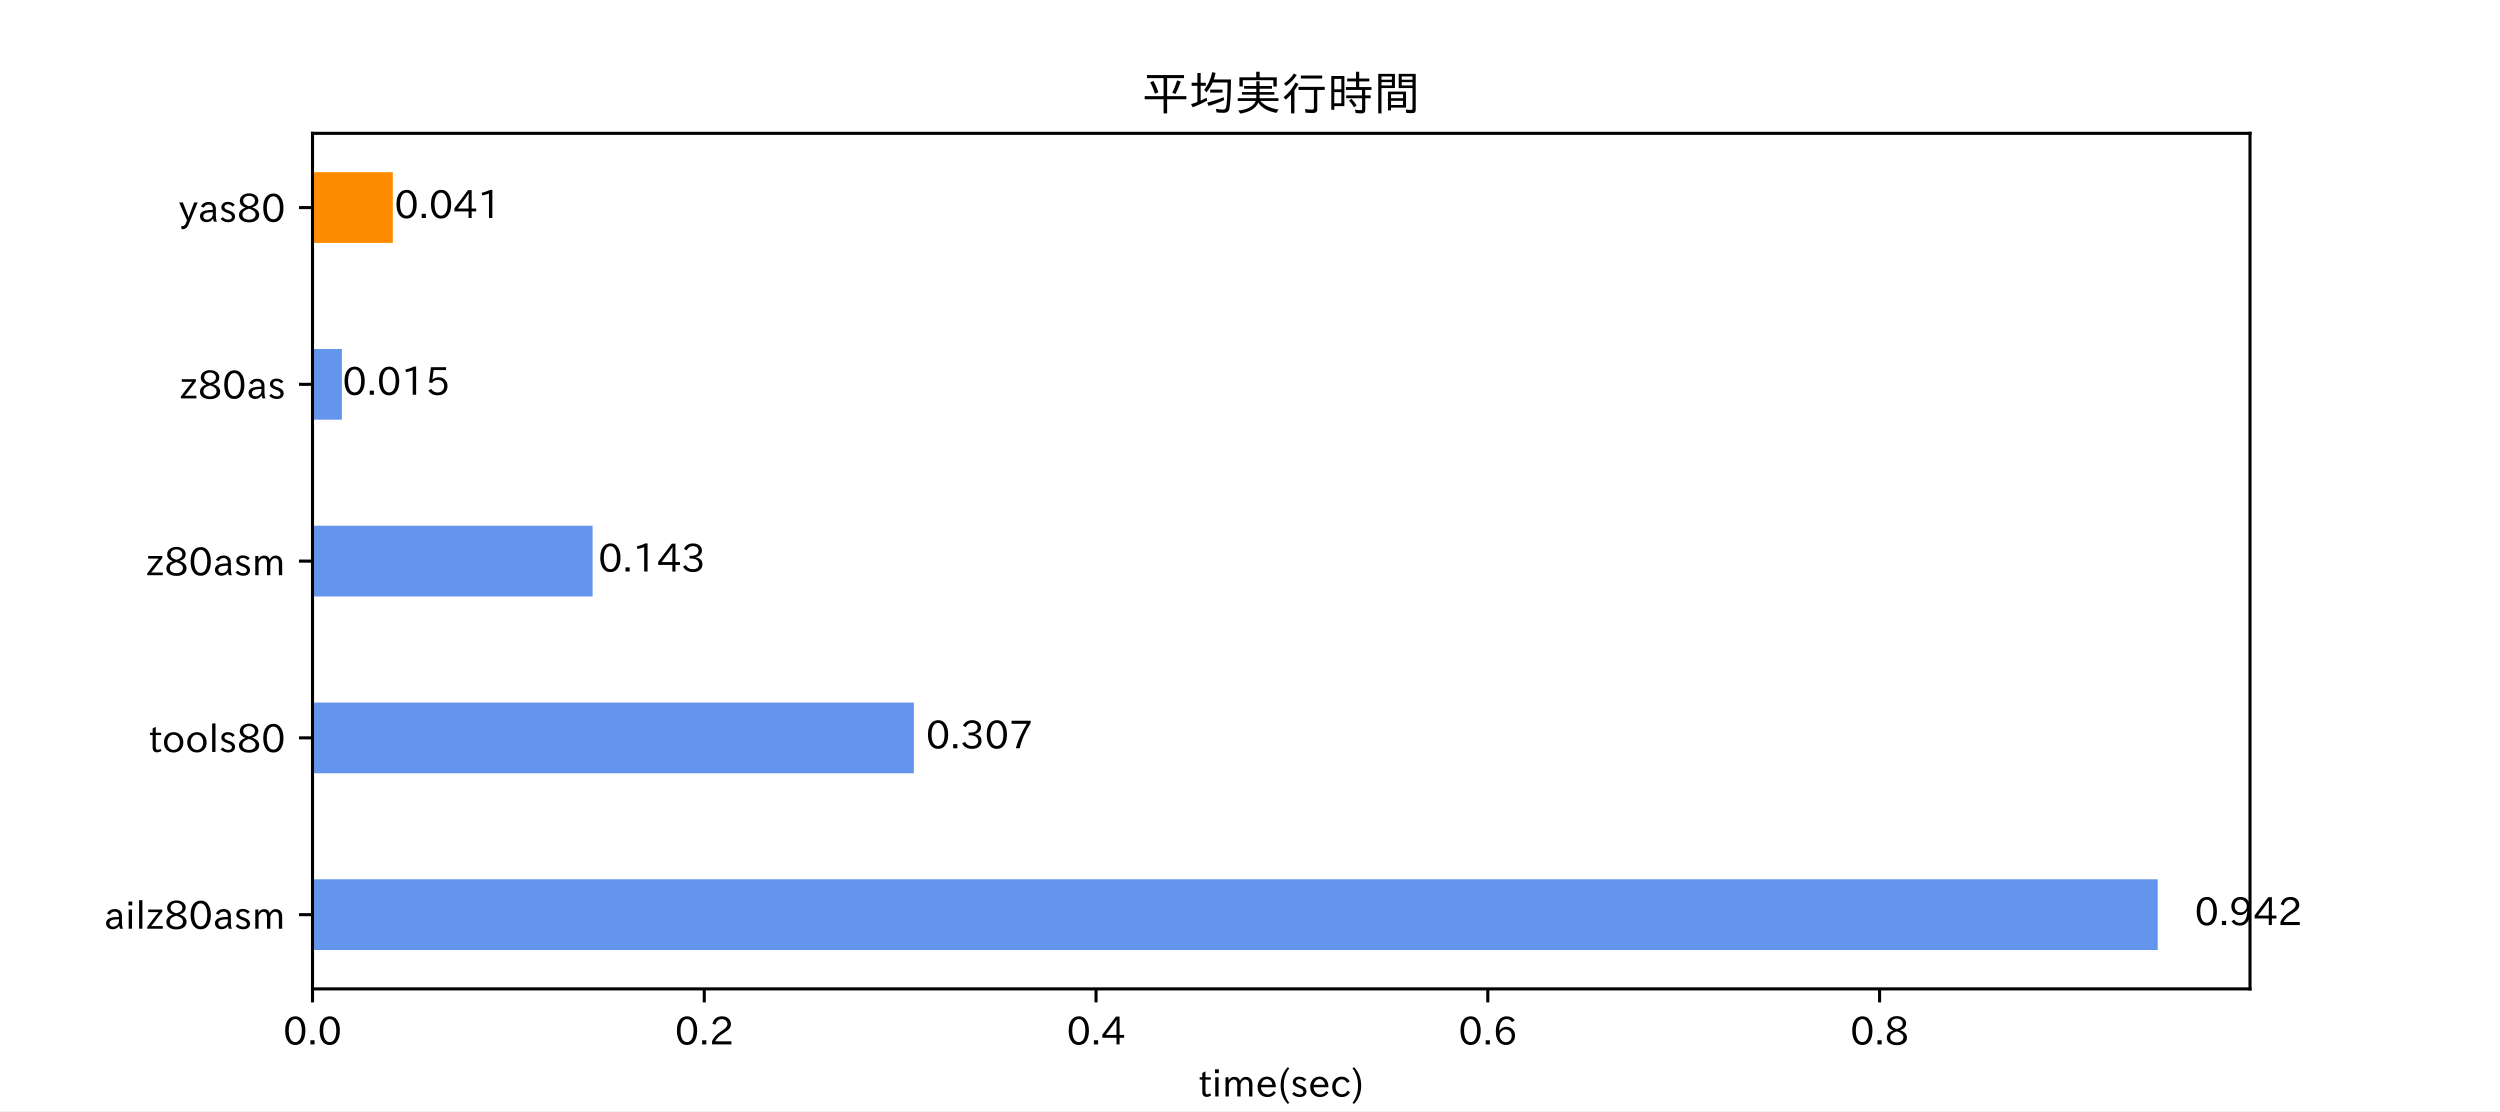
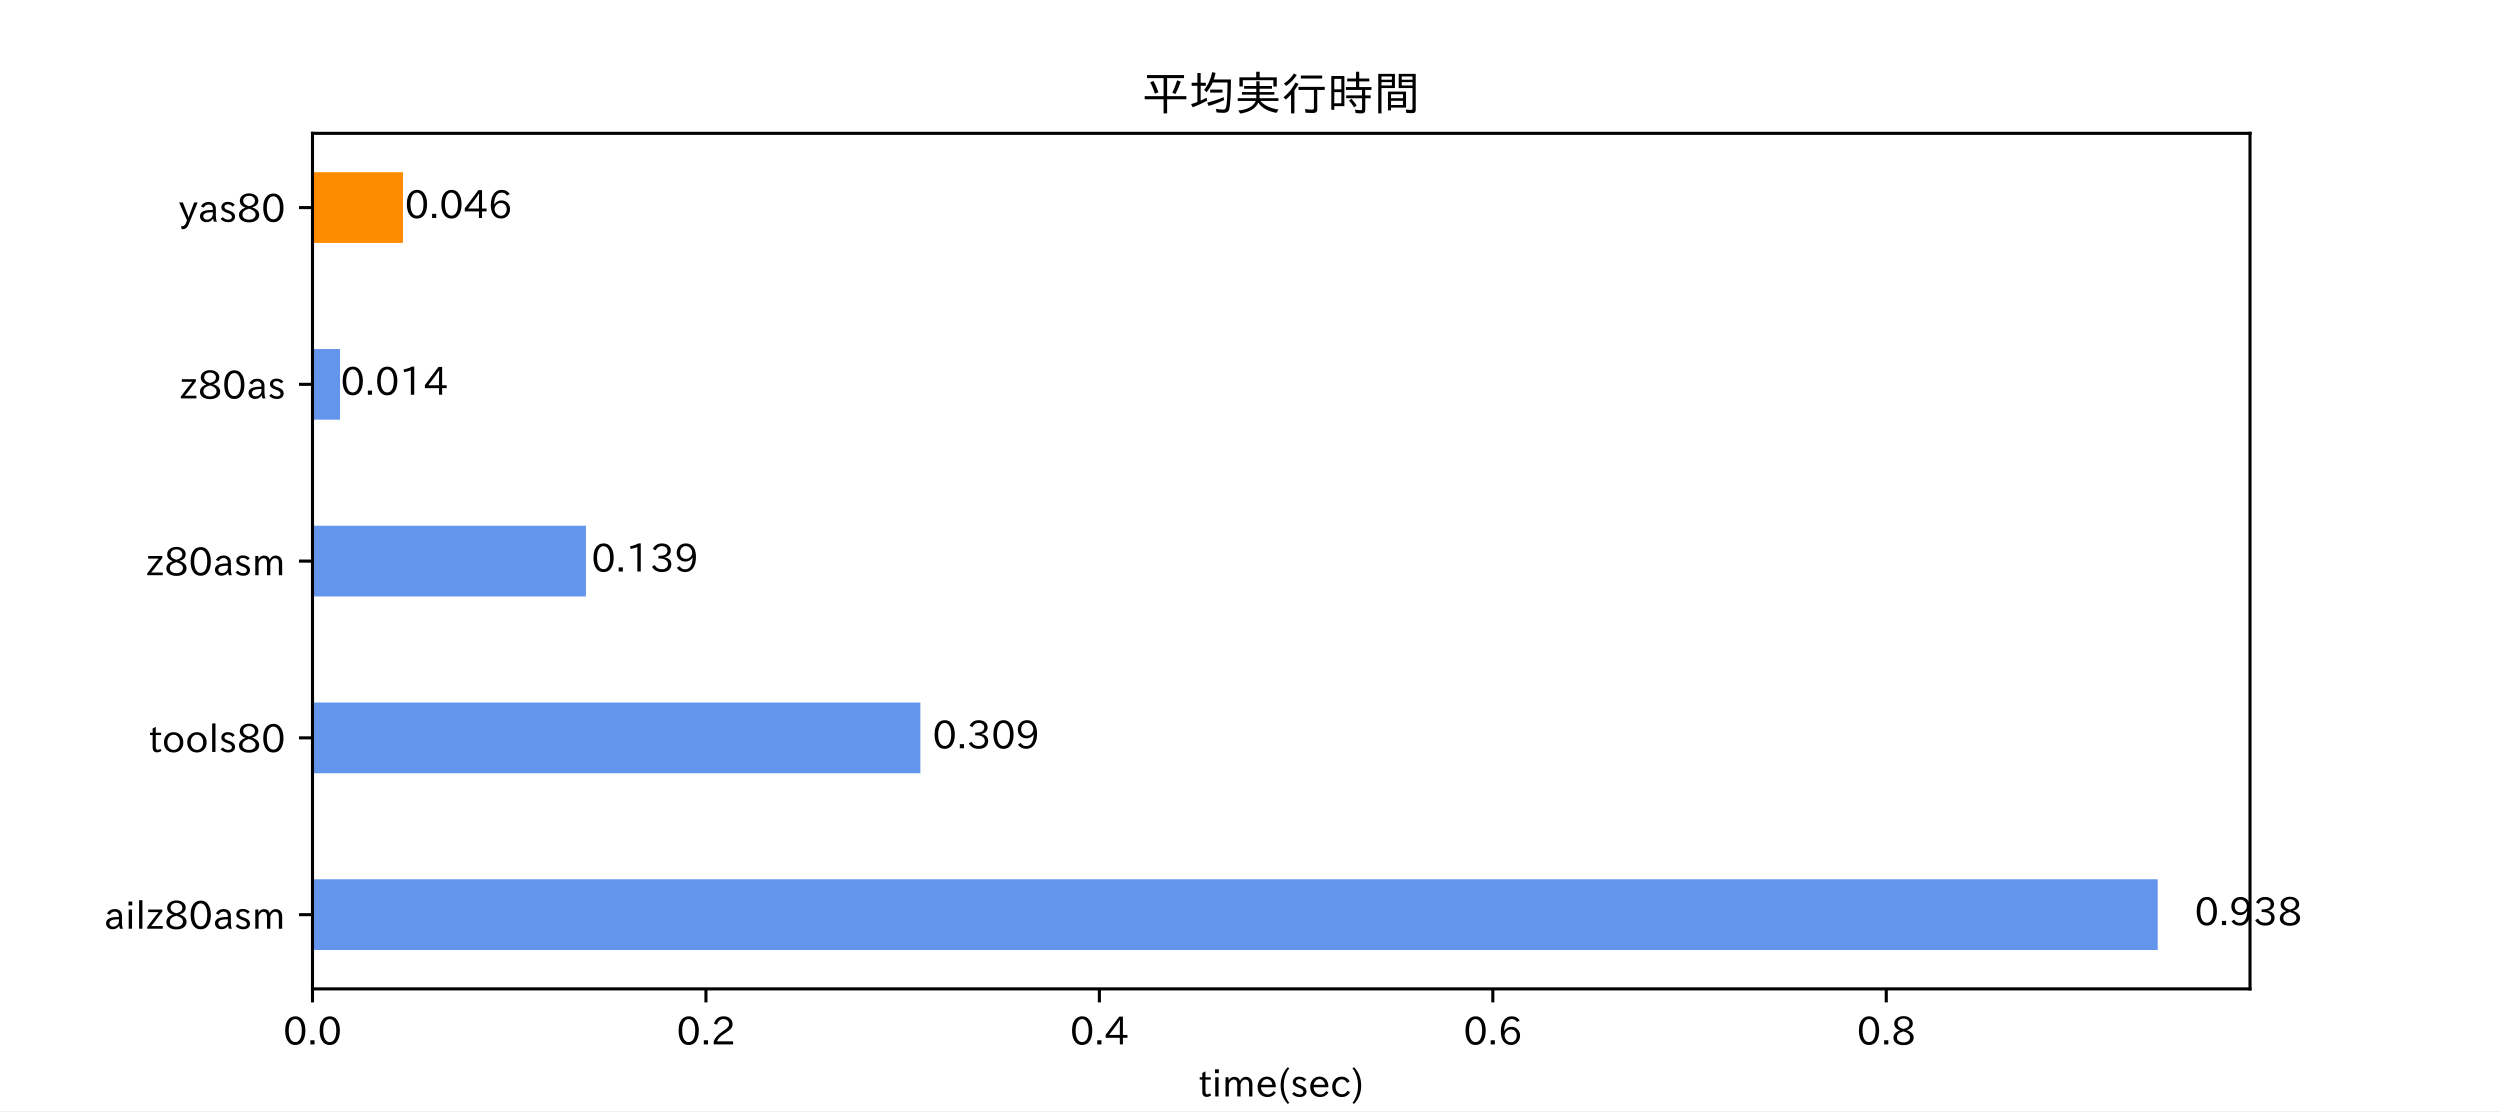
<svg xmlns="http://www.w3.org/2000/svg" xmlns:xlink="http://www.w3.org/1999/xlink" width="648pt" height="288pt" viewBox="0 0 648 288" version="1.1">
  <defs>
    <style type="text/css">*{stroke-linejoin: round; stroke-linecap: butt}</style>
  </defs>
  <g id="figure_1">
    <g id="patch_1">
      <path d="M 0 288  L 648 288  L 648 0  L 0 0  z " style="fill: #ffffff" />
    </g>
    <g id="axes_1">
      <g id="patch_2">
        <path d="M 81 256.32  L 583.2 256.32  L 583.2 34.56  L 81 34.56  z " style="fill: #ffffff" />
      </g>
      <g id="patch_3">
-         <path d="M 81 44.64  L 101.817 44.64  L 101.817 62.967  L 81 62.967  z " clip-path="url(#pfe0b4fad1a)" style="fill: #ff8c00" />
+         <path d="M 81 44.64  L 104.455 44.64  L 104.455 62.967  L 81 62.967  z " clip-path="url(#pf52ad0e6ee)" style="fill: #ff8c00" />
      </g>
      <g id="patch_4">
-         <path d="M 81 90.458  L 88.616 90.458  L 88.616 108.785  L 81 108.785  z " clip-path="url(#pfe0b4fad1a)" style="fill: #6495ed" />
+         <path d="M 81 90.458  L 88.139 90.458  L 88.139 108.785  L 81 108.785  z " clip-path="url(#pf52ad0e6ee)" style="fill: #6495ed" />
      </g>
      <g id="patch_5">
-         <path d="M 81 136.276  L 153.606 136.276  L 153.606 154.604  L 81 154.604  z " clip-path="url(#pfe0b4fad1a)" style="fill: #6495ed" />
+         <path d="M 81 136.276  L 151.876 136.276  L 151.876 154.604  L 81 154.604  z " clip-path="url(#pf52ad0e6ee)" style="fill: #6495ed" />
      </g>
      <g id="patch_6">
-         <path d="M 81 182.095  L 236.874 182.095  L 236.874 200.422  L 81 200.422  z " clip-path="url(#pfe0b4fad1a)" style="fill: #6495ed" />
+         <path d="M 81 182.095  L 238.559 182.095  L 238.559 200.422  L 81 200.422  z " clip-path="url(#pf52ad0e6ee)" style="fill: #6495ed" />
      </g>
      <g id="patch_7">
-         <path d="M 81 227.913  L 559.286 227.913  L 559.286 246.24  L 81 246.24  z " clip-path="url(#pfe0b4fad1a)" style="fill: #6495ed" />
+         <path d="M 81 227.913  L 559.286 227.913  L 559.286 246.24  L 81 246.24  z " clip-path="url(#pf52ad0e6ee)" style="fill: #6495ed" />
      </g>
      <g id="matplotlib.axis_1">
        <g id="xtick_1">
          <g id="line2d_1">
            <defs>
-               <path id="m4e59a1a0a3" d="M 0 0  L 0 3.5  " style="stroke: #000000; stroke-width: 0.8" />
+               <path id="ma95e96fe00" d="M 0 0  L 0 3.5  " style="stroke: #000000; stroke-width: 0.8" />
            </defs>
            <g>
-               <use xlink:href="#m4e59a1a0a3" x="81" y="256.32" style="stroke: #000000; stroke-width: 0.8" />
+               <use xlink:href="#ma95e96fe00" x="81" y="256.32" style="stroke: #000000; stroke-width: 0.8" />
            </g>
          </g>
          <g id="text_1">
            <g transform="translate(73.38047 270.8106) scale(0.1 -0.1)">
              <defs>
                <path id="IPAexGothic-30" d="M 2038 4725  Q 2881 4725 3334 3944  Q 3694 3325 3694 2344  Q 3694 1372 3334 741  Q 2888 -31 2016 -31  Q 1147 -31 700 741  Q 341 1372 341 2350  Q 341 3713 1000 4334  Q 1419 4725 2038 4725  z M 2016 4266  Q 1516 4266 1228 3759  Q 934 3247 934 2344  Q 934 1456 1222 947  Q 1513 447 2016 447  Q 2619 447 2909 1153  Q 3100 1622 3100 2375  Q 3100 3256 2806 3759  Q 2509 4266 2016 4266  z " transform="scale(0.015625)" />
                <path id="IPAexGothic-2e" d="M 1184 63  L 494 63  L 494 753  L 1184 753  L 1184 63  z " transform="scale(0.015625)" />
              </defs>
              <use xlink:href="#IPAexGothic-30" />
              <use xlink:href="#IPAexGothic-2e" transform="translate(62.98828 0)" />
              <use xlink:href="#IPAexGothic-30" transform="translate(89.4043 0)" />
            </g>
          </g>
        </g>
        <g id="xtick_2">
          <g id="line2d_2">
            <g>
-               <use xlink:href="#m4e59a1a0a3" x="182.547" y="256.32" style="stroke: #000000; stroke-width: 0.8" />
+               <use xlink:href="#ma95e96fe00" x="182.98" y="256.32" style="stroke: #000000; stroke-width: 0.8" />
            </g>
          </g>
          <g id="text_2">
-             <g transform="translate(174.9273 270.8106) scale(0.1 -0.1)">
+             <g transform="translate(175.3604 270.8106) scale(0.1 -0.1)">
              <defs>
                <path id="IPAexGothic-32" d="M 3659 63  L 447 63  L 447 594  Q 825 1475 1894 2203  L 2072 2322  Q 2619 2697 2791 2906  Q 2988 3153 2988 3444  Q 2988 3772 2756 4003  Q 2500 4259 2084 4259  Q 1250 4259 991 3328  L 497 3506  Q 853 4725 2116 4725  Q 2806 4725 3216 4316  Q 3575 3947 3575 3425  Q 3575 3038 3344 2722  Q 3131 2416 2366 1938  L 2231 1856  Q 1256 1253 978 569  L 3659 569  L 3659 63  z " transform="scale(0.015625)" />
              </defs>
              <use xlink:href="#IPAexGothic-30" />
              <use xlink:href="#IPAexGothic-2e" transform="translate(62.98828 0)" />
              <use xlink:href="#IPAexGothic-32" transform="translate(89.4043 0)" />
            </g>
          </g>
        </g>
        <g id="xtick_3">
          <g id="line2d_3">
            <g>
-               <use xlink:href="#m4e59a1a0a3" x="284.094" y="256.32" style="stroke: #000000; stroke-width: 0.8" />
+               <use xlink:href="#ma95e96fe00" x="284.96" y="256.32" style="stroke: #000000; stroke-width: 0.8" />
            </g>
          </g>
          <g id="text_3">
-             <g transform="translate(276.4742 270.8106) scale(0.1 -0.1)">
+             <g transform="translate(277.3403 270.8106) scale(0.1 -0.1)">
              <defs>
                <path id="IPAexGothic-34" d="M 3813 1159  L 3059 1159  L 3059 63  L 2547 63  L 2547 1159  L 197 1159  L 197 1672  L 2456 4678  L 3059 4678  L 3059 1634  L 3813 1634  L 3813 1159  z M 2578 4109  L 2559 4109  Q 2278 3656 2003 3284  L 759 1634  L 2547 1634  L 2547 3144  Q 2547 3481 2578 4109  z " transform="scale(0.015625)" />
              </defs>
              <use xlink:href="#IPAexGothic-30" />
              <use xlink:href="#IPAexGothic-2e" transform="translate(62.98828 0)" />
              <use xlink:href="#IPAexGothic-34" transform="translate(89.4043 0)" />
            </g>
          </g>
        </g>
        <g id="xtick_4">
          <g id="line2d_4">
            <g>
-               <use xlink:href="#m4e59a1a0a3" x="385.641" y="256.32" style="stroke: #000000; stroke-width: 0.8" />
+               <use xlink:href="#ma95e96fe00" x="386.94" y="256.32" style="stroke: #000000; stroke-width: 0.8" />
            </g>
          </g>
          <g id="text_4">
-             <g transform="translate(378.0211 270.8106) scale(0.1 -0.1)">
+             <g transform="translate(379.3202 270.8106) scale(0.1 -0.1)">
              <defs>
                <path id="IPAexGothic-36" d="M 1056 2328  Q 1509 2981 2234 2981  Q 2906 2981 3316 2513  Q 3675 2106 3675 1522  Q 3675 884 3272 434  Q 2853 -31 2178 -31  Q 1375 -31 922 581  Q 481 1178 481 2228  Q 481 3425 1013 4109  Q 1494 4725 2272 4725  Q 3191 4725 3609 4025  L 3150 3775  Q 2894 4266 2300 4266  Q 1119 4266 1031 2328  L 1056 2328  z M 2141 2547  Q 1684 2547 1384 2206  Q 1116 1900 1116 1541  Q 1116 1156 1353 844  Q 1672 428 2159 428  Q 2669 428 2941 844  Q 3125 1128 3125 1503  Q 3125 1944 2881 2228  Q 2600 2547 2141 2547  z " transform="scale(0.015625)" />
              </defs>
              <use xlink:href="#IPAexGothic-30" />
              <use xlink:href="#IPAexGothic-2e" transform="translate(62.98828 0)" />
              <use xlink:href="#IPAexGothic-36" transform="translate(89.4043 0)" />
            </g>
          </g>
        </g>
        <g id="xtick_5">
          <g id="line2d_5">
            <g>
-               <use xlink:href="#m4e59a1a0a3" x="487.187" y="256.32" style="stroke: #000000; stroke-width: 0.8" />
+               <use xlink:href="#ma95e96fe00" x="488.92" y="256.32" style="stroke: #000000; stroke-width: 0.8" />
            </g>
          </g>
          <g id="text_5">
-             <g transform="translate(479.5679 270.8106) scale(0.1 -0.1)">
+             <g transform="translate(481.3001 270.8106) scale(0.1 -0.1)">
              <defs>
                <path id="IPAexGothic-38" d="M 2541 2425  Q 3700 2031 3700 1197  Q 3700 541 3100 197  Q 2663 -56 2016 -56  Q 1366 -56 928 197  Q 347 531 347 1178  Q 347 1988 1409 2381  L 1409 2400  Q 481 2734 481 3509  Q 481 4100 981 4456  Q 1406 4756 2019 4756  Q 2703 4756 3131 4403  Q 3553 4069 3553 3566  Q 3553 2706 2541 2444  L 2541 2425  z M 2022 2625  Q 2997 2856 2997 3528  Q 2997 3916 2675 4150  Q 2413 4347 2016 4347  Q 1606 4347 1331 4128  Q 1050 3897 1050 3522  Q 1050 3150 1350 2925  Q 1494 2809 1722 2722  Q 1984 2616 2022 2625  z M 1978 2209  Q 922 1931 922 1216  Q 922 775 1313 556  Q 1606 391 2009 391  Q 2575 391 2881 697  Q 3106 922 3106 1250  Q 3106 1594 2794 1850  Q 2609 1994 2350 2100  Q 2047 2222 1978 2209  z " transform="scale(0.015625)" />
              </defs>
              <use xlink:href="#IPAexGothic-30" />
              <use xlink:href="#IPAexGothic-2e" transform="translate(62.98828 0)" />
              <use xlink:href="#IPAexGothic-38" transform="translate(89.4043 0)" />
            </g>
          </g>
        </g>
        <g id="text_6">
          <g transform="translate(310.6156 284.3028) scale(0.1 -0.1)">
            <defs>
              <path id="IPAexGothic-74" d="M 2125 241  Q 1769 -6 1397 -6  Q 653 -6 653 831  L 653 2859  L 219 2859  L 219 3250  L 653 3250  L 653 3966  L 1178 4228  L 1178 3250  L 2063 3250  L 2063 2859  L 1178 2859  L 1178 906  Q 1178 416 1513 416  Q 1738 416 1941 588  L 2125 241  z " transform="scale(0.015625)" />
              <path id="IPAexGothic-69" d="M 1178 3928  L 550 3928  L 550 4569  L 1178 4569  L 1178 3928  z M 1138 63  L 588 63  L 588 3250  L 1138 3250  L 1138 63  z " transform="scale(0.015625)" />
              <path id="IPAexGothic-6d" d="M 5022 63  L 4472 63  L 4472 2059  Q 4472 2869 3847 2869  Q 3550 2869 3303 2594  Q 3128 2397 3059 2103  L 3059 63  L 2509 63  L 2509 2066  Q 2509 2869 1919 2869  Q 1606 2869 1369 2594  Q 1113 2306 1113 2041  L 1113 63  L 563 63  L 563 3250  L 1075 3250  L 1075 2700  Q 1391 3316 2028 3316  Q 2725 3316 2956 2647  Q 3303 3316 3953 3316  Q 4478 3316 4772 2944  Q 5022 2638 5022 2072  L 5022 63  z " transform="scale(0.015625)" />
              <path id="IPAexGothic-65" d="M 863 1594  Q 891 1041 1209 722  Q 1534 397 1997 397  Q 2606 397 2963 966  L 3322 728  Q 2869 -31 1931 -31  Q 1222 -31 766 422  Q 306 884 306 1641  Q 306 2444 788 2925  Q 1216 3353 1856 3353  Q 2459 3353 2866 2956  Q 3322 2494 3322 1722  L 3322 1594  L 863 1594  z M 2756 1997  Q 2709 2431 2450 2681  Q 2194 2938 1844 2938  Q 1438 2938 1150 2591  Q 953 2356 894 1997  L 2756 1997  z " transform="scale(0.015625)" />
              <path id="IPAexGothic-28" d="M 1928 -1016  L 1653 -1166  Q 488 69 488 1875  Q 488 3678 1653 4909  L 1928 4763  Q 1006 3522 1006 1881  Q 1006 203 1928 -1016  z " transform="scale(0.015625)" />
              <path id="IPAexGothic-73" d="M 2234 2547  Q 1938 2931 1484 2931  Q 891 2931 891 2475  Q 891 2153 1531 1944  L 1741 1875  Q 2650 1578 2650 894  Q 2650 434 2272 172  Q 1972 -31 1497 -31  Q 766 -31 256 503  L 603 819  Q 997 397 1516 397  Q 2131 397 2131 875  Q 2131 1238 1453 1478  L 1234 1553  Q 378 1853 378 2431  Q 378 2797 628 3047  Q 928 3347 1453 3347  Q 2156 3347 2606 2859  L 2234 2547  z " transform="scale(0.015625)" />
              <path id="IPAexGothic-63" d="M 3269 784  Q 2834 -31 1900 -31  Q 1228 -31 788 409  Q 313 891 313 1663  Q 313 2428 788 2913  Q 1222 3347 1881 3347  Q 2813 3347 3206 2541  L 2763 2309  Q 2484 2900 1900 2900  Q 1516 2900 1234 2619  Q 881 2266 881 1650  Q 881 1069 1222 728  Q 1522 428 1956 428  Q 2547 428 2847 1016  L 3269 784  z " transform="scale(0.015625)" />
              <path id="IPAexGothic-29" d="M 466 4909  Q 1638 3672 1638 1875  Q 1638 75 466 -1166  L 191 -1016  Q 1119 216 1119 1881  Q 1119 3509 191 4763  L 466 4909  z " transform="scale(0.015625)" />
            </defs>
            <use xlink:href="#IPAexGothic-74" />
            <use xlink:href="#IPAexGothic-69" transform="translate(34.61914 0)" />
            <use xlink:href="#IPAexGothic-6d" transform="translate(61.62109 0)" />
            <use xlink:href="#IPAexGothic-65" transform="translate(148.7305 0)" />
            <use xlink:href="#IPAexGothic-28" transform="translate(205.6152 0)" />
            <use xlink:href="#IPAexGothic-73" transform="translate(238.916 0)" />
            <use xlink:href="#IPAexGothic-65" transform="translate(285.1074 0)" />
            <use xlink:href="#IPAexGothic-63" transform="translate(341.9922 0)" />
            <use xlink:href="#IPAexGothic-29" transform="translate(396.3867 0)" />
          </g>
        </g>
      </g>
      <g id="matplotlib.axis_2">
        <g id="ytick_1">
          <g id="line2d_6">
            <defs>
-               <path id="mee14cfabd6" d="M 0 0  L -3.5 0  " style="stroke: #000000; stroke-width: 0.8" />
+               <path id="m9f18f78e4f" d="M 0 0  L -3.5 0  " style="stroke: #000000; stroke-width: 0.8" />
            </defs>
            <g>
-               <use xlink:href="#mee14cfabd6" x="81" y="53.804" style="stroke: #000000; stroke-width: 0.8" />
+               <use xlink:href="#m9f18f78e4f" x="81" y="53.804" style="stroke: #000000; stroke-width: 0.8" />
            </g>
          </g>
          <g id="text_7">
            <g transform="translate(46.36406 57.54895) scale(0.1 -0.1)">
              <defs>
                <path id="IPAexGothic-79" d="M 3122 3250  L 1575 -488  Q 1278 -1203 550 -1203  L 478 -1203  L 344 -703  L 447 -703  Q 969 -703 1150 -238  L 1356 275  L 38 3250  L 659 3250  L 1363 1459  Q 1528 1025 1606 781  L 1625 781  Q 1750 1169 1863 1459  L 2528 3250  L 3122 3250  z " transform="scale(0.015625)" />
                <path id="IPAexGothic-61" d="M 3156 63  L 2672 63  Q 2559 303 2531 556  L 2509 556  Q 2147 -25 1428 -25  Q 934 -25 622 288  Q 347 563 347 959  Q 347 1947 2050 1997  L 2478 2009  L 2478 2175  Q 2478 2509 2288 2700  Q 2088 2900 1775 2900  Q 1238 2900 969 2378  L 494 2597  Q 938 3328 1788 3328  Q 2375 3328 2691 3000  Q 2984 2706 2984 2169  L 2984 997  Q 2984 400 3156 63  z M 2491 1625  L 2141 1619  Q 903 1591 903 953  Q 903 728 1050 581  Q 1231 403 1525 403  Q 1934 403 2234 703  Q 2491 969 2491 1344  L 2491 1625  z " transform="scale(0.015625)" />
              </defs>
              <use xlink:href="#IPAexGothic-79" />
              <use xlink:href="#IPAexGothic-61" transform="translate(49.21875 0)" />
              <use xlink:href="#IPAexGothic-73" transform="translate(104.1992 0)" />
              <use xlink:href="#IPAexGothic-38" transform="translate(150.3906 0)" />
              <use xlink:href="#IPAexGothic-30" transform="translate(213.3789 0)" />
            </g>
          </g>
        </g>
        <g id="ytick_2">
          <g id="line2d_7">
            <g>
-               <use xlink:href="#mee14cfabd6" x="81" y="99.622" style="stroke: #000000; stroke-width: 0.8" />
+               <use xlink:href="#m9f18f78e4f" x="81" y="99.622" style="stroke: #000000; stroke-width: 0.8" />
            </g>
          </g>
          <g id="text_8">
            <g transform="translate(46.55469 103.3671) scale(0.1 -0.1)">
              <defs>
                <path id="IPAexGothic-7a" d="M 2778 63  L 206 63  L 206 381  L 1575 2175  Q 1822 2500 2081 2797  L 2081 2816  L 366 2816  L 366 3250  L 2703 3250  L 2703 2900  L 1378 1138  Q 1256 975 872 522  L 872 503  L 2778 503  L 2778 63  z " transform="scale(0.015625)" />
              </defs>
              <use xlink:href="#IPAexGothic-7a" />
              <use xlink:href="#IPAexGothic-38" transform="translate(47.31445 0)" />
              <use xlink:href="#IPAexGothic-30" transform="translate(110.3027 0)" />
              <use xlink:href="#IPAexGothic-61" transform="translate(173.291 0)" />
              <use xlink:href="#IPAexGothic-73" transform="translate(228.2715 0)" />
            </g>
          </g>
        </g>
        <g id="ytick_3">
          <g id="line2d_8">
            <g>
-               <use xlink:href="#mee14cfabd6" x="81" y="145.44" style="stroke: #000000; stroke-width: 0.8" />
+               <use xlink:href="#m9f18f78e4f" x="81" y="145.44" style="stroke: #000000; stroke-width: 0.8" />
            </g>
          </g>
          <g id="text_9">
            <g transform="translate(37.84375 149.1853) scale(0.1 -0.1)">
              <use xlink:href="#IPAexGothic-7a" />
              <use xlink:href="#IPAexGothic-38" transform="translate(47.31445 0)" />
              <use xlink:href="#IPAexGothic-30" transform="translate(110.3027 0)" />
              <use xlink:href="#IPAexGothic-61" transform="translate(173.291 0)" />
              <use xlink:href="#IPAexGothic-73" transform="translate(228.2715 0)" />
              <use xlink:href="#IPAexGothic-6d" transform="translate(274.4629 0)" />
            </g>
          </g>
        </g>
        <g id="ytick_4">
          <g id="line2d_9">
            <g>
-               <use xlink:href="#mee14cfabd6" x="81" y="191.258" style="stroke: #000000; stroke-width: 0.8" />
+               <use xlink:href="#m9f18f78e4f" x="81" y="191.258" style="stroke: #000000; stroke-width: 0.8" />
            </g>
          </g>
          <g id="text_10">
            <g transform="translate(38.54062 195.0035) scale(0.1 -0.1)">
              <defs>
                <path id="IPAexGothic-6f" d="M 1919 3341  Q 2594 3341 3056 2888  Q 3531 2413 3531 1638  Q 3531 888 3066 422  Q 2609 -31 1919 -31  Q 1228 -31 781 416  Q 313 881 313 1656  Q 313 2413 788 2888  Q 1241 3341 1919 3341  z M 1919 2919  Q 1519 2919 1241 2631  Q 888 2278 888 1650  Q 888 1031 1234 684  Q 1516 403 1919 403  Q 2331 403 2609 691  Q 2956 1038 2956 1672  Q 2956 2269 2603 2631  Q 2316 2919 1919 2919  z " transform="scale(0.015625)" />
                <path id="IPAexGothic-6c" d="M 1131 63  L 581 63  L 581 4794  L 1131 4794  L 1131 63  z " transform="scale(0.015625)" />
              </defs>
              <use xlink:href="#IPAexGothic-74" />
              <use xlink:href="#IPAexGothic-6f" transform="translate(34.61914 0)" />
              <use xlink:href="#IPAexGothic-6f" transform="translate(95.01953 0)" />
              <use xlink:href="#IPAexGothic-6c" transform="translate(155.4199 0)" />
              <use xlink:href="#IPAexGothic-73" transform="translate(182.4219 0)" />
              <use xlink:href="#IPAexGothic-38" transform="translate(228.6133 0)" />
              <use xlink:href="#IPAexGothic-30" transform="translate(291.6016 0)" />
            </g>
          </g>
        </g>
        <g id="ytick_5">
          <g id="line2d_10">
            <g>
-               <use xlink:href="#mee14cfabd6" x="81" y="237.076" style="stroke: #000000; stroke-width: 0.8" />
+               <use xlink:href="#m9f18f78e4f" x="81" y="237.076" style="stroke: #000000; stroke-width: 0.8" />
            </g>
          </g>
          <g id="text_11">
            <g transform="translate(26.94531 240.8217) scale(0.1 -0.1)">
              <use xlink:href="#IPAexGothic-61" />
              <use xlink:href="#IPAexGothic-69" transform="translate(54.98047 0)" />
              <use xlink:href="#IPAexGothic-6c" transform="translate(81.98242 0)" />
              <use xlink:href="#IPAexGothic-7a" transform="translate(108.9844 0)" />
              <use xlink:href="#IPAexGothic-38" transform="translate(156.2988 0)" />
              <use xlink:href="#IPAexGothic-30" transform="translate(219.2871 0)" />
              <use xlink:href="#IPAexGothic-61" transform="translate(282.2754 0)" />
              <use xlink:href="#IPAexGothic-73" transform="translate(337.2559 0)" />
              <use xlink:href="#IPAexGothic-6d" transform="translate(383.4473 0)" />
            </g>
          </g>
        </g>
      </g>
      <g id="patch_8">
        <path d="M 81 256.32  L 81 34.56  " style="fill: none; stroke: #000000; stroke-width: 0.8; stroke-linejoin: miter; stroke-linecap: square" />
      </g>
      <g id="patch_9">
        <path d="M 583.2 256.32  L 583.2 34.56  " style="fill: none; stroke: #000000; stroke-width: 0.8; stroke-linejoin: miter; stroke-linecap: square" />
      </g>
      <g id="patch_10">
        <path d="M 81 256.32  L 583.2 256.32  " style="fill: none; stroke: #000000; stroke-width: 0.8; stroke-linejoin: miter; stroke-linecap: square" />
      </g>
      <g id="patch_11">
        <path d="M 81 34.56  L 583.2 34.56  " style="fill: none; stroke: #000000; stroke-width: 0.8; stroke-linejoin: miter; stroke-linecap: square" />
      </g>
      <g id="text_12">
-         <g transform="translate(102.2334 56.59895) scale(0.1 -0.1)">
+         <g transform="translate(104.9245 56.59895) scale(0.1 -0.1)">
+           <use xlink:href="#IPAexGothic-30" />
+           <use xlink:href="#IPAexGothic-2e" transform="translate(62.98828 0)" />
+           <use xlink:href="#IPAexGothic-30" transform="translate(89.4043 0)" />
+           <use xlink:href="#IPAexGothic-34" transform="translate(152.3926 0)" />
+           <use xlink:href="#IPAexGothic-36" transform="translate(215.3809 0)" />
+         </g>
+       </g>
+       <g id="text_13">
+         <g transform="translate(88.28136 102.4171) scale(0.1 -0.1)">
          <defs>
            <path id="IPAexGothic-31" d="M 2463 63  L 1900 63  L 1900 4103  Q 1372 3922 788 3797  L 684 4231  Q 1519 4441 2106 4731  L 2463 4731  L 2463 63  z " transform="scale(0.015625)" />
          </defs>
          <use xlink:href="#IPAexGothic-30" />
          <use xlink:href="#IPAexGothic-2e" transform="translate(62.98828 0)" />
          <use xlink:href="#IPAexGothic-30" transform="translate(89.4043 0)" />
-           <use xlink:href="#IPAexGothic-34" transform="translate(152.3926 0)" />
-           <use xlink:href="#IPAexGothic-31" transform="translate(215.3809 0)" />
-         </g>
-       </g>
-       <g id="text_13">
-         <g transform="translate(88.76833 102.4171) scale(0.1 -0.1)">
-           <defs>
-             <path id="IPAexGothic-35" d="M 1178 2603  Q 1634 2963 2172 2963  Q 2816 2963 3241 2528  Q 3638 2113 3638 1497  Q 3638 938 3297 513  Q 2869 -31 2031 -31  Q 959 -31 469 784  L 938 1028  Q 1309 434 2013 434  Q 2466 434 2769 716  Q 3081 1013 3081 1503  Q 3081 1966 2806 2241  Q 2519 2528 2056 2528  Q 1406 2528 1072 2028  L 591 2091  L 884 4634  L 3406 4634  L 3406 4153  L 1341 4153  L 1134 2603  L 1178 2603  z " transform="scale(0.015625)" />
-           </defs>
-           <use xlink:href="#IPAexGothic-30" />
-           <use xlink:href="#IPAexGothic-2e" transform="translate(62.98828 0)" />
-           <use xlink:href="#IPAexGothic-30" transform="translate(89.4043 0)" />
          <use xlink:href="#IPAexGothic-31" transform="translate(152.3926 0)" />
-           <use xlink:href="#IPAexGothic-35" transform="translate(215.3809 0)" />
+           <use xlink:href="#IPAexGothic-34" transform="translate(215.3809 0)" />
        </g>
      </g>
      <g id="text_14">
-         <g transform="translate(155.0581 148.2353) scale(0.1 -0.1)">
+         <g transform="translate(153.2935 148.2353) scale(0.1 -0.1)">
          <defs>
            <path id="IPAexGothic-33" d="M 2381 2419  Q 3506 2216 3506 1278  Q 3506 716 3128 356  Q 2709 -31 1944 -31  Q 797 -31 288 881  L 756 1131  Q 1109 441 1938 441  Q 2425 441 2694 691  Q 2950 928 2950 1291  Q 2950 1719 2566 1978  Q 2216 2213 1644 2213  L 1363 2213  L 1363 2669  L 1656 2669  Q 2231 2669 2534 2888  Q 2859 3119 2859 3509  Q 2859 3934 2494 4138  Q 2259 4278 1931 4278  Q 1238 4278 903 3578  L 434 3803  Q 897 4725 1938 4725  Q 2597 4725 3006 4394  Q 3416 4069 3416 3534  Q 3416 3028 3019 2706  Q 2763 2500 2381 2444  L 2381 2419  z " transform="scale(0.015625)" />
+             <path id="IPAexGothic-39" d="M 2984 2356  Q 2544 1716 1813 1716  Q 1253 1716 847 2056  Q 366 2459 366 3163  Q 366 3813 769 4266  Q 1181 4725 1869 4725  Q 2800 4725 3241 3950  Q 3559 3378 3559 2472  Q 3559 1250 3041 588  Q 2553 -31 1769 -31  Q 859 -31 391 703  L 853 953  Q 1156 428 1753 428  Q 2922 428 3009 2356  L 2984 2356  z M 1888 4278  Q 1450 4278 1172 3950  Q 922 3653 922 3200  Q 922 2741 1159 2478  Q 1434 2163 1906 2163  Q 2431 2163 2728 2572  Q 2925 2847 2925 3169  Q 2925 3553 2694 3863  Q 2375 4278 1888 4278  z " transform="scale(0.015625)" />
          </defs>
          <use xlink:href="#IPAexGothic-30" />
          <use xlink:href="#IPAexGothic-2e" transform="translate(62.98828 0)" />
          <use xlink:href="#IPAexGothic-31" transform="translate(89.4043 0)" />
-           <use xlink:href="#IPAexGothic-34" transform="translate(152.3926 0)" />
-           <use xlink:href="#IPAexGothic-33" transform="translate(215.3809 0)" />
+           <use xlink:href="#IPAexGothic-33" transform="translate(152.3926 0)" />
+           <use xlink:href="#IPAexGothic-39" transform="translate(215.3809 0)" />
        </g>
      </g>
      <g id="text_15">
-         <g transform="translate(239.9919 194.0535) scale(0.1 -0.1)">
-           <defs>
-             <path id="IPAexGothic-37" d="M 3597 4263  Q 2238 2106 1778 63  L 1131 63  Q 1581 1834 2950 4128  L 428 4128  L 428 4634  L 3597 4634  L 3597 4263  z " transform="scale(0.015625)" />
-           </defs>
+         <g transform="translate(241.7101 194.0535) scale(0.1 -0.1)">
          <use xlink:href="#IPAexGothic-30" />
          <use xlink:href="#IPAexGothic-2e" transform="translate(62.98828 0)" />
          <use xlink:href="#IPAexGothic-33" transform="translate(89.4043 0)" />
          <use xlink:href="#IPAexGothic-30" transform="translate(152.3926 0)" />
-           <use xlink:href="#IPAexGothic-37" transform="translate(215.3809 0)" />
+           <use xlink:href="#IPAexGothic-39" transform="translate(215.3809 0)" />
        </g>
      </g>
      <g id="text_16">
        <g transform="translate(568.8514 239.8717) scale(0.1 -0.1)">
-           <defs>
-             <path id="IPAexGothic-39" d="M 2984 2356  Q 2544 1716 1813 1716  Q 1253 1716 847 2056  Q 366 2459 366 3163  Q 366 3813 769 4266  Q 1181 4725 1869 4725  Q 2800 4725 3241 3950  Q 3559 3378 3559 2472  Q 3559 1250 3041 588  Q 2553 -31 1769 -31  Q 859 -31 391 703  L 853 953  Q 1156 428 1753 428  Q 2922 428 3009 2356  L 2984 2356  z M 1888 4278  Q 1450 4278 1172 3950  Q 922 3653 922 3200  Q 922 2741 1159 2478  Q 1434 2163 1906 2163  Q 2431 2163 2728 2572  Q 2925 2847 2925 3169  Q 2925 3553 2694 3863  Q 2375 4278 1888 4278  z " transform="scale(0.015625)" />
-           </defs>
          <use xlink:href="#IPAexGothic-30" />
          <use xlink:href="#IPAexGothic-2e" transform="translate(62.98828 0)" />
          <use xlink:href="#IPAexGothic-39" transform="translate(89.4043 0)" />
-           <use xlink:href="#IPAexGothic-34" transform="translate(152.3926 0)" />
-           <use xlink:href="#IPAexGothic-32" transform="translate(215.3809 0)" />
+           <use xlink:href="#IPAexGothic-33" transform="translate(152.3926 0)" />
+           <use xlink:href="#IPAexGothic-38" transform="translate(215.3809 0)" />
        </g>
      </g>
      <g id="text_17">
        <g transform="translate(296.1 28.56) scale(0.12 -0.12)">
          <defs>
            <path id="IPAexGothic-5e73" d="M 3422 4428  L 3422 1941  L 6084 1941  L 6084 1513  L 3422 1513  L 3422 -447  L 2934 -447  L 2934 1513  L 322 1513  L 322 1941  L 2934 1941  L 2934 4428  L 641 4428  L 641 4856  L 5763 4856  L 5763 4428  L 3422 4428  z M 1728 2278  Q 1488 3094 1081 3859  L 1544 4038  Q 1875 3422 2222 2472  L 1728 2278  z M 4134 2425  Q 4509 3138 4813 4128  L 5306 3944  Q 4984 3006 4569 2228  L 4134 2425  z " transform="scale(0.015625)" />
            <path id="IPAexGothic-5747" d="M 1206 3794  L 1206 5144  L 1659 5144  L 1659 3794  L 2369 3794  L 2369 3372  L 1659 3372  L 1659 1325  Q 2078 1513 2484 1722  L 2566 1313  Q 1556 775 559 397  L 334 838  Q 803 975 1206 1138  L 1206 3372  L 413 3372  L 413 3794  L 1206 3794  z M 3475 4244  L 5844 4244  Q 5834 1131 5619 184  Q 5494 -366 4838 -366  Q 4369 -366 3859 -306  L 3769 184  Q 4241 88 4731 88  Q 5059 88 5147 306  Q 5359 919 5369 3828  L 3316 3828  Q 3013 3119 2466 2472  L 2150 2828  Q 2944 3788 3259 5263  L 3719 5147  Q 3619 4663 3475 4244  z M 2975 2847  L 4678 2847  L 4678 2431  L 2975 2431  L 2975 2847  z M 2559 1044  Q 3747 1338 4838 1797  L 4891 1388  Q 3831 891 2766 588  L 2559 1044  z " transform="scale(0.015625)" />
            <path id="IPAexGothic-5b9f" d="M 3525 1275  Q 4288 350 6022 91  L 5738 -375  Q 3953 -41 3219 1050  Q 2731 -144 728 -472  L 466 -44  Q 2422 150 2872 1275  L 384 1275  L 384 1659  L 2950 1659  L 2950 2144  L 966 2144  L 966 2509  L 2950 2509  L 2950 2969  L 1266 2969  L 1266 3341  L 2950 3341  L 2950 3988  L 3403 3988  L 3403 3341  L 5125 3341  L 5125 2969  L 3403 2969  L 3403 2509  L 5444 2509  L 5444 2144  L 3403 2144  L 3403 1659  L 6016 1659  L 6016 1275  L 3525 1275  z M 3413 4544  L 5778 4544  L 5778 3269  L 5309 3269  L 5309 4147  L 1084 4147  L 1084 3269  L 616 3269  L 616 4544  L 2938 4544  L 2938 5313  L 3413 5313  L 3413 4544  z " transform="scale(0.015625)" />
            <path id="IPAexGothic-884c" d="M 1822 2753  L 1822 -447  L 1353 -447  L 1353 2169  Q 966 1744 622 1466  L 316 1791  Q 1294 2559 1969 3822  L 2397 3634  Q 2109 3138 1822 2753  z M 4975 2803  L 4975 103  Q 4975 -391 4369 -391  Q 3925 -391 3356 -341  L 3288 159  Q 3775 78 4259 78  Q 4516 78 4516 319  L 4516 2803  L 2384 2803  L 2384 3225  L 6013 3225  L 6013 2803  L 4975 2803  z M 384 3691  Q 1231 4256 1756 5075  L 2144 4850  Q 1541 3947 666 3347  L 384 3691  z M 2709 4794  L 5659 4794  L 5659 4378  L 2709 4378  L 2709 4794  z " transform="scale(0.015625)" />
            <path id="IPAexGothic-6642" d="M 2328 4728  L 2328 563  L 934 563  L 934 56  L 519 56  L 519 4728  L 2328 4728  z M 934 4331  L 934 2881  L 1906 2881  L 1906 4331  L 934 4331  z M 934 2497  L 934 953  L 1906 953  L 1906 2497  L 934 2497  z M 3938 4372  L 3938 5313  L 4378 5313  L 4378 4372  L 5772 4372  L 5772 3981  L 4378 3981  L 4378 3194  L 6072 3194  L 6072 2803  L 5203 2803  L 5203 2047  L 5959 2047  L 5959 1650  L 5216 1650  L 5216 31  Q 5216 -447 4691 -447  Q 4394 -447 3888 -391  L 3784 78  Q 4272 0 4591 0  Q 4775 0 4775 172  L 4775 1650  L 2581 1650  L 2581 2047  L 4763 2047  L 4763 2803  L 2538 2803  L 2538 3194  L 3938 3194  L 3938 3981  L 2716 3981  L 2716 4372  L 3938 4372  z M 3669 384  Q 3331 950 2956 1325  L 3291 1575  Q 3719 1147 4025 659  L 3669 384  z " transform="scale(0.015625)" />
            <path id="IPAexGothic-9593" d="M 4450 2566  L 4450 353  L 2375 353  L 2375 -25  L 1953 -25  L 1953 2566  L 4450 2566  z M 4028 2200  L 2375 2200  L 2375 1653  L 4028 1653  L 4028 2200  z M 4028 1300  L 2375 1300  L 2375 719  L 4028 719  L 4028 1300  z M 2913 5019  L 2913 3059  L 1056 3059  L 1056 -447  L 609 -447  L 609 5019  L 2913 5019  z M 1056 4659  L 1056 4206  L 2497 4206  L 2497 4659  L 1056 4659  z M 1056 3881  L 1056 3413  L 2497 3413  L 2497 3881  L 1056 3881  z M 5788 5019  L 5788 91  Q 5788 -225 5641 -331  Q 5525 -409 5231 -409  Q 4803 -409 4481 -366  L 4419 97  Q 4853 38 5128 38  Q 5341 38 5341 244  L 5341 3059  L 3438 3059  L 3438 5019  L 5788 5019  z M 3853 4659  L 3853 4206  L 5341 4206  L 5341 4659  L 3853 4659  z M 3853 3881  L 3853 3413  L 5341 3413  L 5341 3881  L 3853 3881  z " transform="scale(0.015625)" />
          </defs>
          <use xlink:href="#IPAexGothic-5e73" />
          <use xlink:href="#IPAexGothic-5747" transform="translate(100 0)" />
          <use xlink:href="#IPAexGothic-5b9f" transform="translate(200 0)" />
          <use xlink:href="#IPAexGothic-884c" transform="translate(300 0)" />
          <use xlink:href="#IPAexGothic-6642" transform="translate(400 0)" />
          <use xlink:href="#IPAexGothic-9593" transform="translate(500 0)" />
        </g>
      </g>
    </g>
  </g>
  <defs>
-     <clipPath id="pfe0b4fad1a">
+     <clipPath id="pf52ad0e6ee">
      <rect x="81" y="34.56" width="502.2" height="221.76" />
    </clipPath>
  </defs>
</svg>
